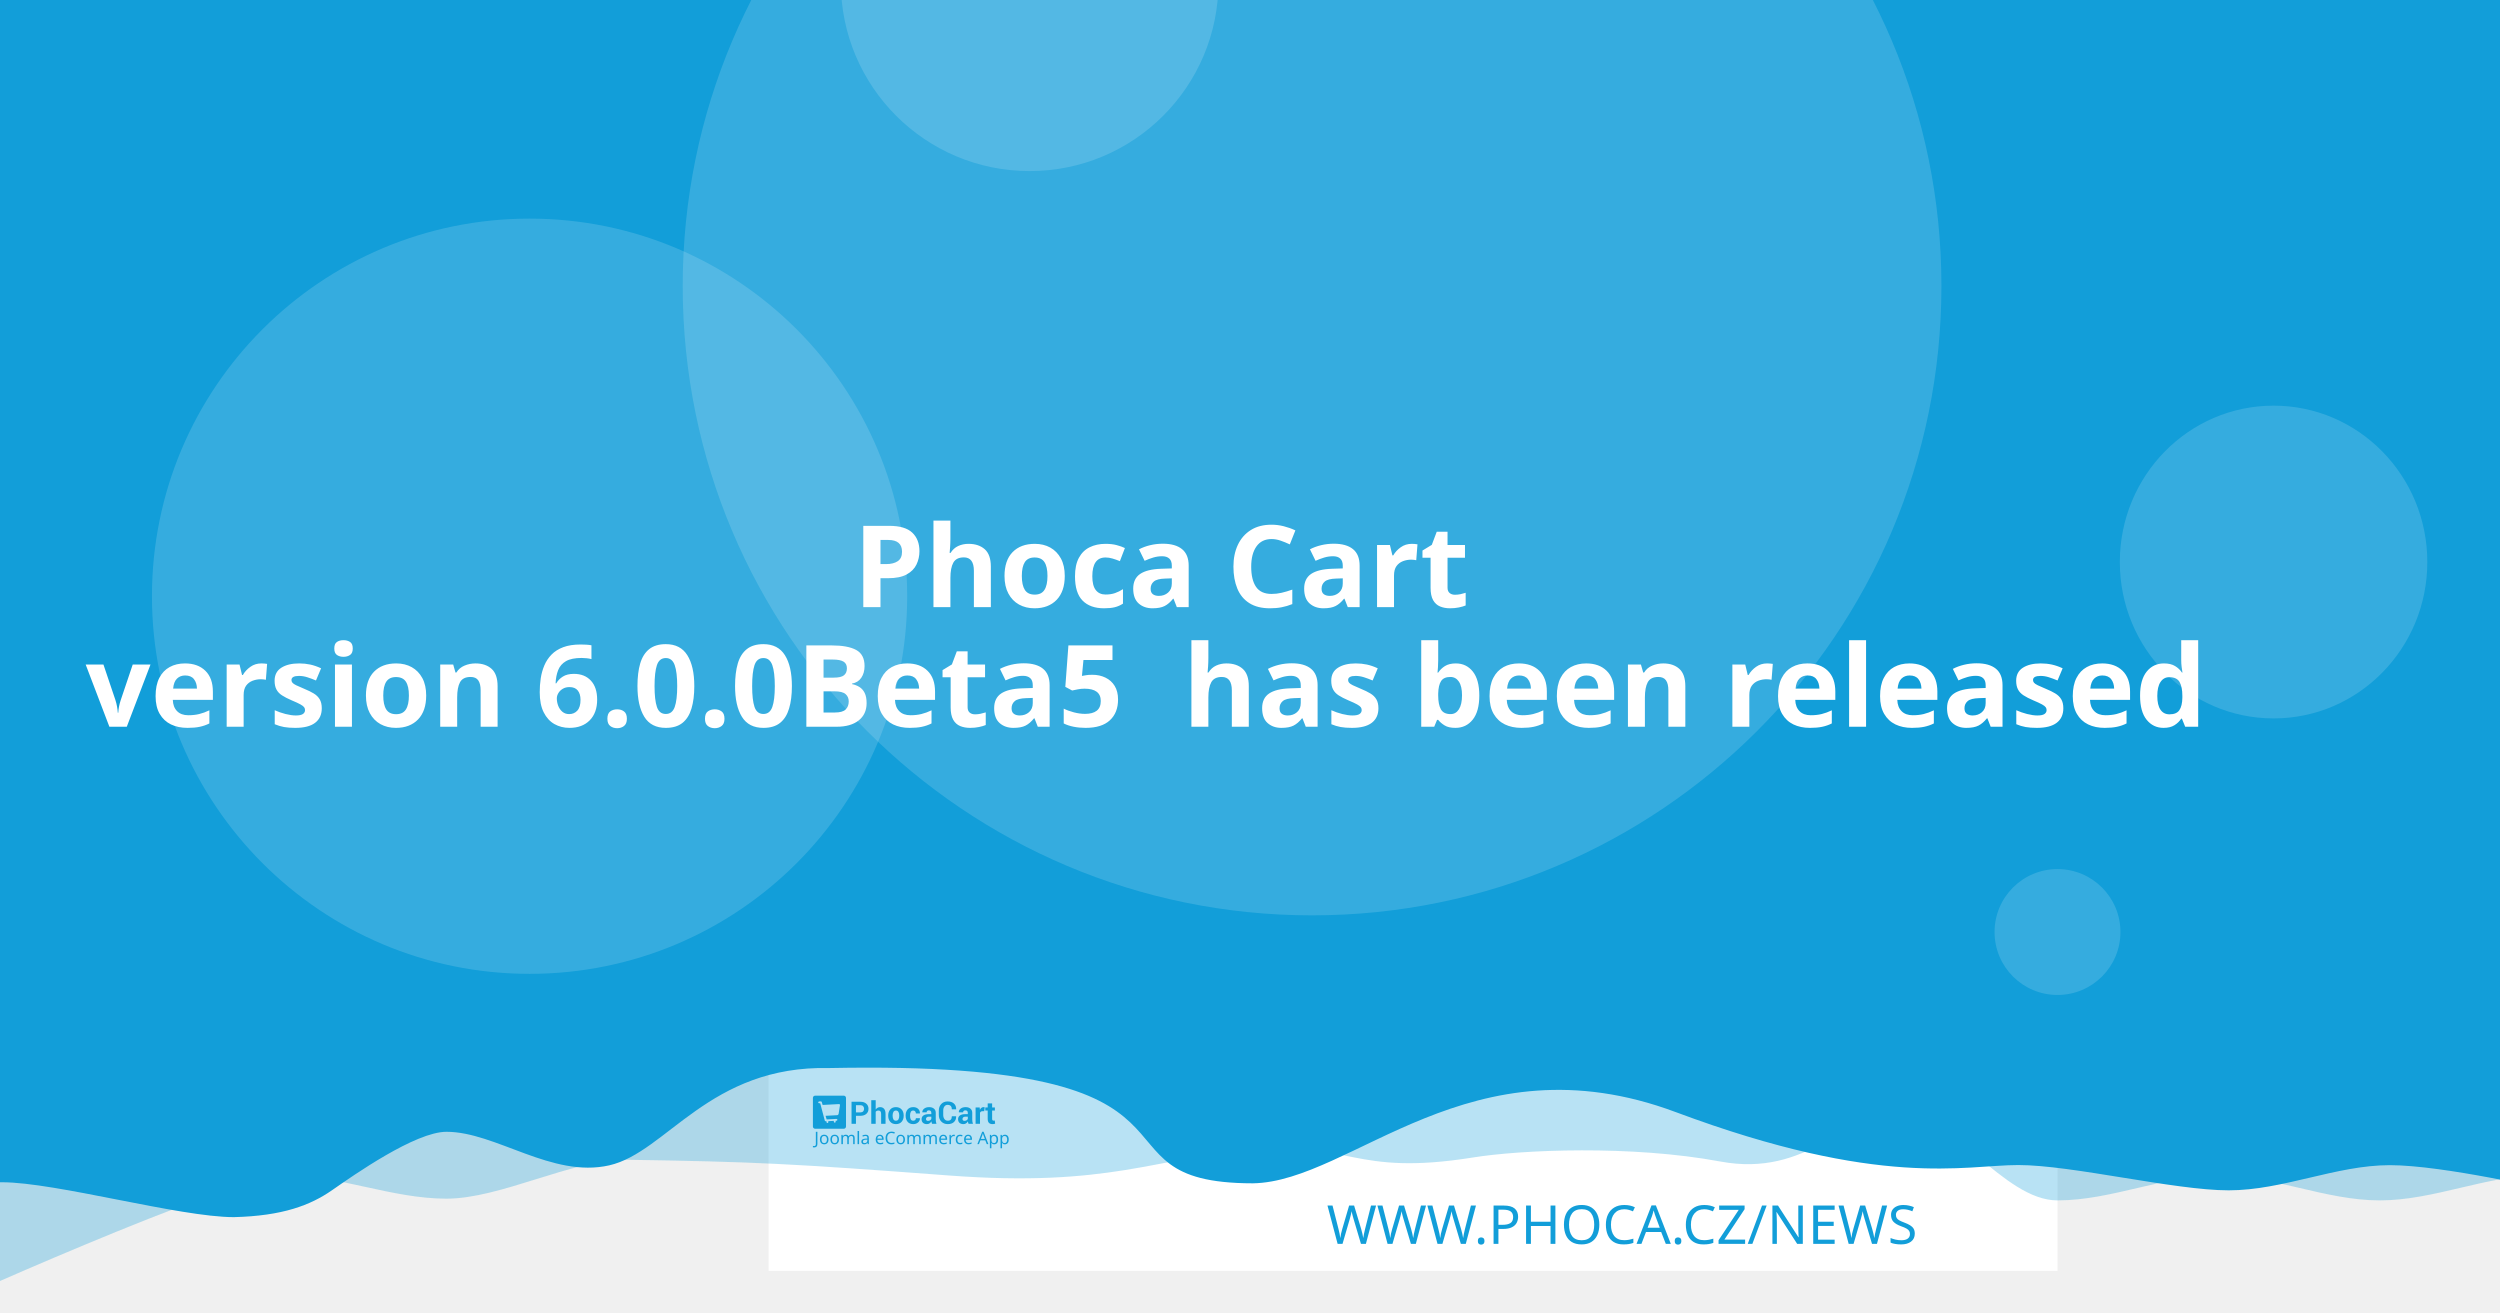
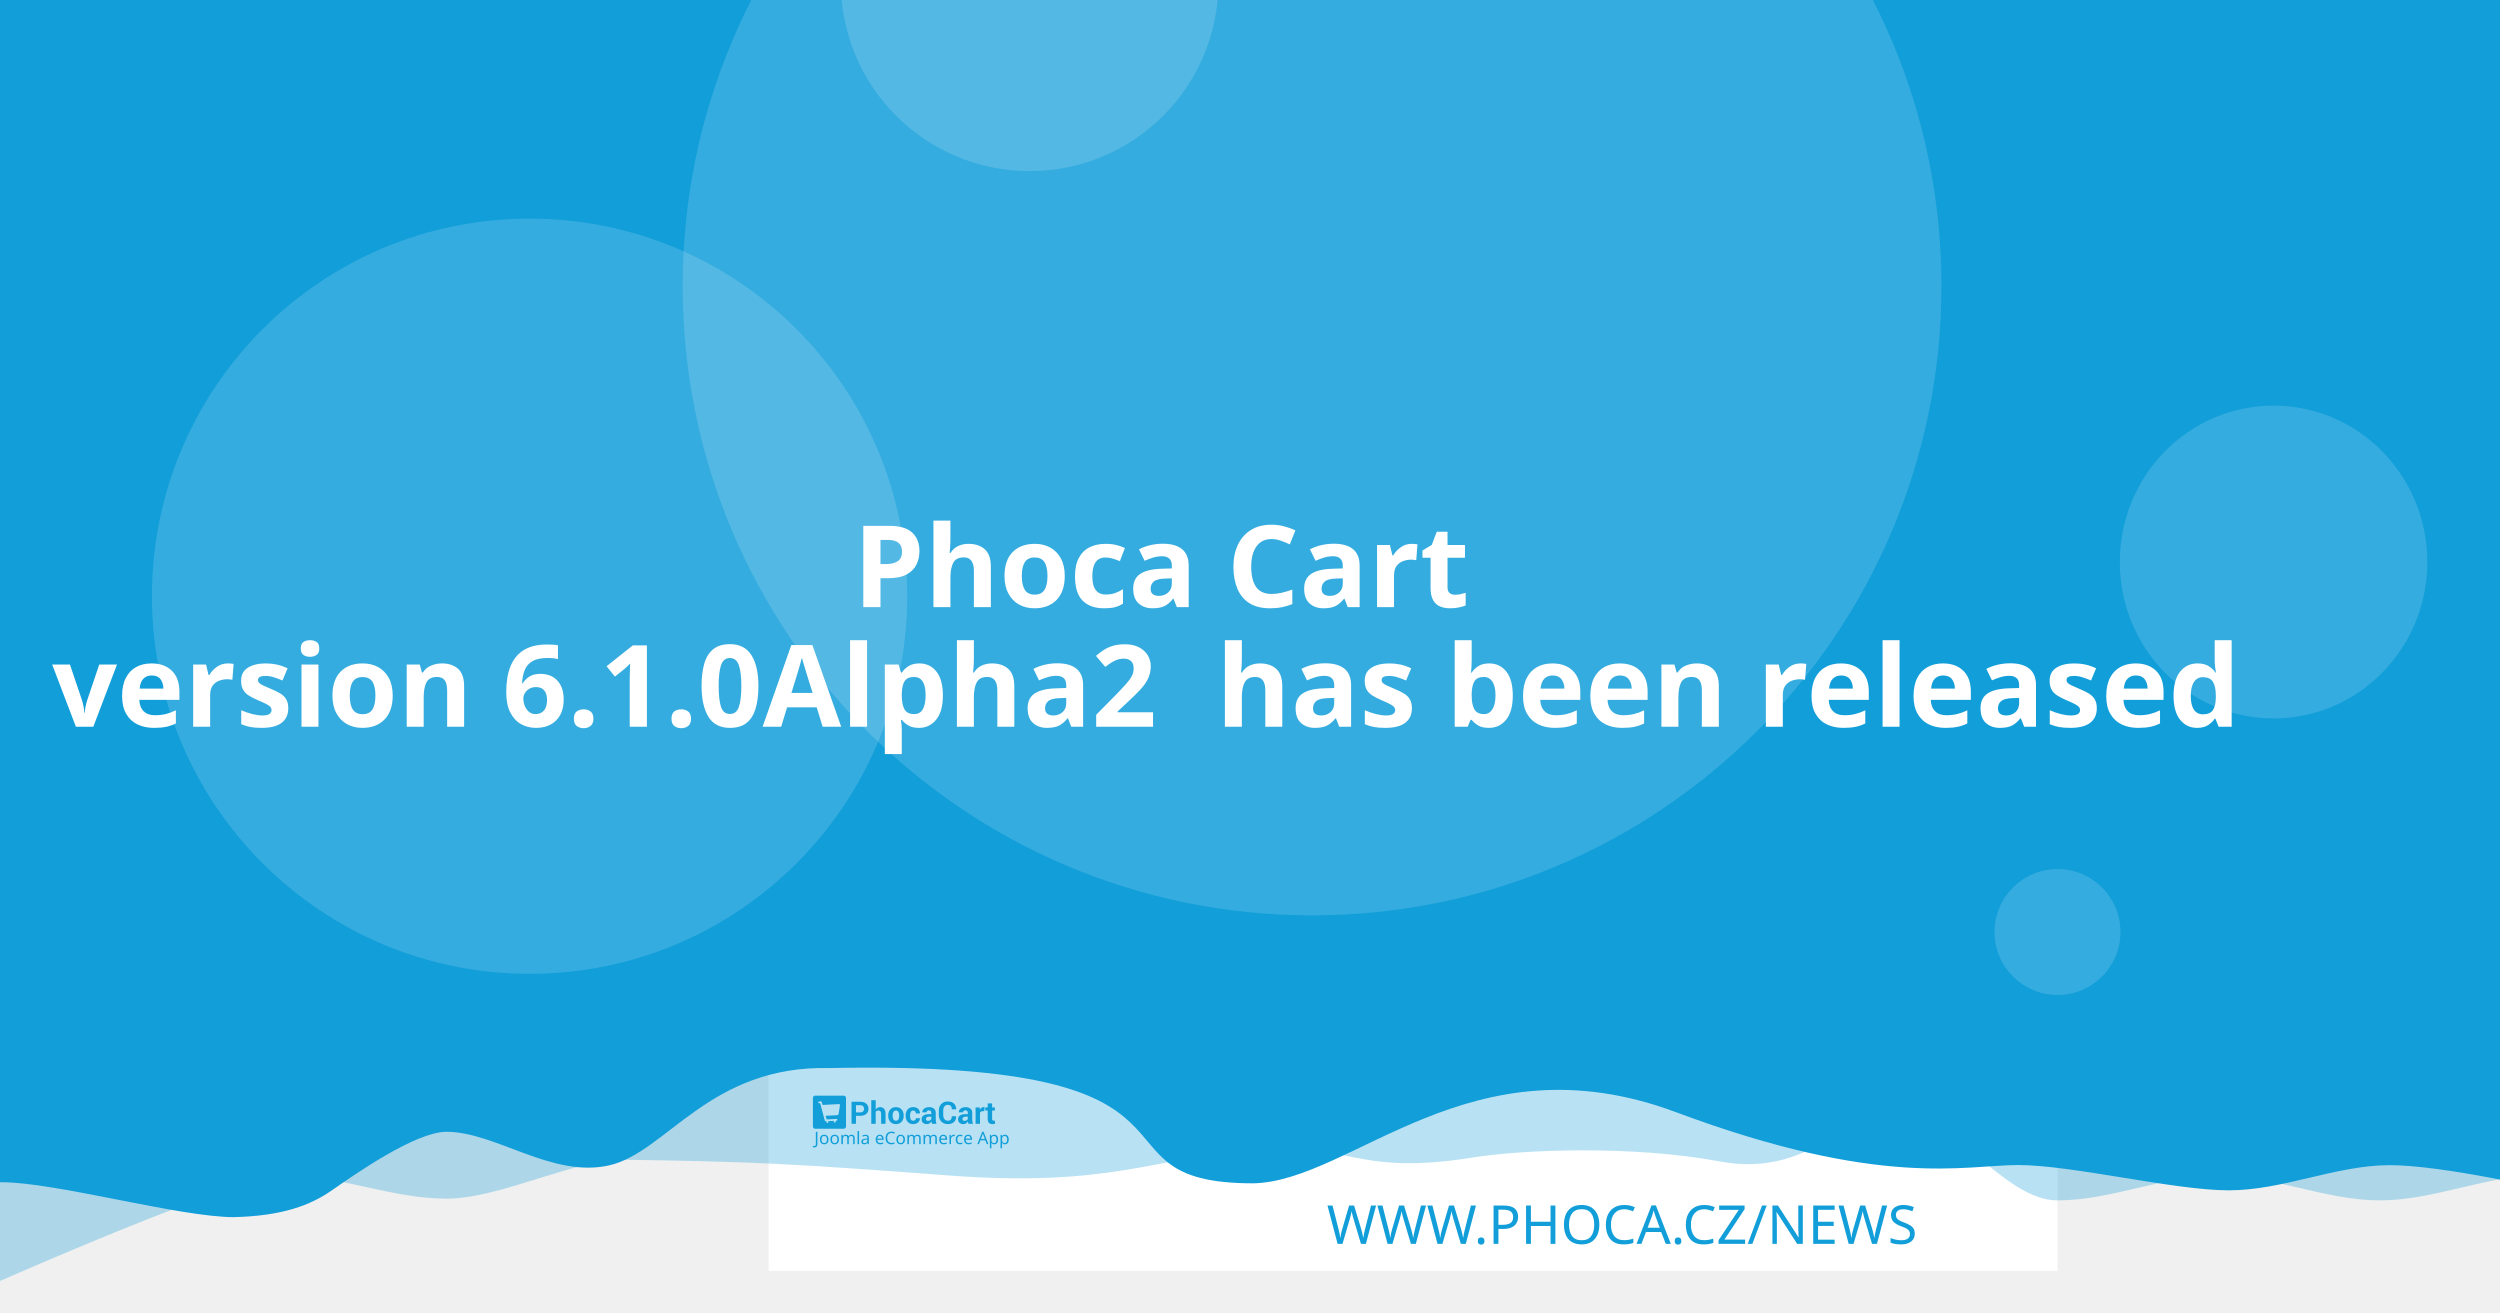
<svg xmlns="http://www.w3.org/2000/svg" width="1200" height="630" viewBox="0 0 1200 630" version="1.1" id="svg5">
  <defs id="defs2" />
  <g id="layer1">
    <path d="m 20.256,108.517 a 7.714,7.714 0 0 0 -7.714,7.714 v 97.981 a 7.714,7.714 0 0 0 7.714,7.714 h 97.976 a 7.714,7.714 0 0 0 7.714,-7.714 v -97.981 a 7.714,7.714 0 0 0 -7.714,-7.714 z m 19.435,19.56 c 0.714,-0.04 1.37,0.151 1.984,0.583 0.613,0.434 1.018,0.978 1.215,1.637 l 2.918,10.039 56.209,-2.948 c 1.002,-0.052 1.838,0.296 2.506,1.04 0.665,0.732 0.929,1.612 0.768,2.626 l -4.71,30.132 c -0.167,0.89 -0.688,1.809 -1.557,2.747 -0.869,0.95 -2.001,1.463 -3.38,1.537 l -39.707,2.079 3.671,12.389 33.562,-1.758 c 0.878,-0.049 1.633,0.215 2.28,0.783 0.632,0.583 0.971,1.312 1.019,2.19 0.046,0.878 -0.215,1.633 -0.783,2.28 -0.583,0.635 -1.312,0.974 -2.19,1.019 l -3.139,0.166 0.166,3.134 c 0.046,0.881 -0.215,1.638 -0.798,2.27 -0.571,0.647 -1.294,0.99 -2.174,1.034 -0.878,0.046 -1.635,-0.215 -2.27,-0.798 -0.647,-0.571 -0.984,-1.297 -1.03,-2.174 l -0.166,-3.134 -18.817,0.979 0.161,3.139 c 0.046,0.881 -0.212,1.638 -0.783,2.27 -0.583,0.647 -1.312,0.988 -2.19,1.034 -0.878,0.049 -1.633,-0.215 -2.28,-0.798 -0.635,-0.571 -0.974,-1.297 -1.019,-2.174 l -0.166,-3.139 -1.943,0.101 c -0.753,0.039 -1.441,-0.135 -2.079,-0.517 -0.623,-0.383 -1.068,-0.764 -1.341,-1.125 l -0.347,-0.613 -15.769,-59.624 -3.39,0.176 c -0.841,0.046 -1.586,-0.219 -2.245,-0.798 -0.659,-0.571 -1.009,-1.292 -1.055,-2.169 -0.046,-0.881 0.225,-1.635 0.824,-2.27 0.595,-0.647 1.308,-0.989 2.149,-1.034 z" style="fill:#ffffff;stroke-width:1.208;paint-order:stroke fill markers" id="path400" />
    <rect style="opacity:1;fill:#ffffff;stroke-width:6.042;stroke-linejoin:round;paint-order:stroke fill markers" id="rect723" width="618.676" height="618.676" x="368.924" y="-8.647" />
    <path id="rect4460" style="opacity:0.3;fill:#129ed9;fill-opacity:1;stroke-width:6.042;stroke-linejoin:round;paint-order:stroke fill markers" d="M 59.586,-3.814 H 1296.938 v 580.009 c 0,0 -51.556,-12.084 -77.334,-12.084 -25.778,0 -51.244,12.084 -77.335,12.084 -26.091,0 -51.556,-12.084 -77.334,-12.084 -25.778,0 -51.244,12.084 -77.335,12.084 -26.091,0 -50.615,-41.931 -76.393,-41.931 -25.778,0 -43.072,31.169 -85.504,23.256 -42.433,-7.913 -95.293,-5.729 -119.04,-1.869 -57.142,9.103 -59.508,-8.125 -105.573,-4.001 -46.065,4.124 -68.78,18.359 -145.373,12.602 -76.593,-5.757 -93.029,-6.595 -155.544,-7.578 -25.778,0 -59.826,18.693 -85.917,18.693 -26.091,0 -51.556,-11.254 -77.334,-11.254 -25.778,0 -172.338,66.428 -172.338,66.428 z" />
    <path id="rect4460-5" style="fill:#129ed9;fill-opacity:1;stroke-width:6.042;stroke-linejoin:round;paint-order:stroke fill markers" d="M -12.915,-8.647 H 1224.437 v 580.009 c 0,0 -51.556,-12.084 -77.334,-12.084 -25.778,0 -51.243,12.084 -77.334,12.084 -26.091,0 -75.228,-12.142 -101.006,-12.142 -25.778,0 -65.794,11.416 -164.408,-25.412 -98.613,-36.828 -155.373,33.433 -202.968,34.185 -85.545,-0.05 -3.558,-59.324 -203.248,-55.331 -57.687,-1.357 -78.127,40.433 -105.693,46.704 -27.566,6.271 -54.486,-16.105 -78.151,-16.105 -14.933,0 -44.462,20.77 -54.88,28.017 -10.418,7.247 -23.732,12.357 -47.124,12.95 -26.091,0 -85.565,-16.747 -111.343,-16.747 -25.778,0 -13.863,3.88 -13.863,3.88 z" />
    <circle style="opacity:0.15;fill:#ffffff;fill-opacity:1;stroke-width:6.042;stroke-linejoin:round;paint-order:stroke fill markers" id="path8376" cx="629.794" cy="137.279" r="302.088" />
    <text xml:space="preserve" style="font-style:normal;font-weight:normal;font-size:25.778px;line-height:1.25;font-family:sans-serif;fill:#129ed9;fill-opacity:1;stroke:none;stroke-width:1.208" x="953.817" y="597.071" id="text2910-3-7">
      <tspan id="tspan2908-6-5" x="953.817" y="597.071" style="font-style:normal;font-variant:normal;font-weight:300;font-stretch:normal;font-size:25.778px;font-family:Montserrat;-inkscape-font-specification:'Montserrat Light';text-align:end;text-anchor:end;fill:#129ed9;fill-opacity:1;stroke-width:1.208">WWW.PHOCA.CZ/NEWS</tspan>
    </text>
    <text xml:space="preserve" style="font-style:normal;font-variant:normal;font-weight:600;font-stretch:normal;font-size:54.666px;line-height:1.05;font-family:Rubik;-inkscape-font-specification:'Rubik Semi-Bold';fill:#ffffff;fill-opacity:1;stroke:none;stroke-width:1.577" x="600" y="234.034" id="text11252">
      <tspan x="600" y="234.034" id="tspan403" style="text-align:center;text-anchor:middle;stroke-width:1.577" />
      <tspan x="600" y="291.433" style="font-size:54.666px;text-align:center;text-anchor:middle;stroke-width:1.577" id="tspan444"> Phoca Cart</tspan>
-       <tspan x="600" y="348.833" id="tspan2906" style="font-size:54.666px;text-align:center;text-anchor:middle;stroke-width:1.577">version 6.0.0Beta5
+       <tspan x="600" y="348.833" id="tspan2906" style="font-size:54.666px;text-align:center;text-anchor:middle;stroke-width:1.577">version 6.1.0Alpha2
 has been released</tspan>
      <tspan x="600" y="406.232" id="tspan1994" style="font-size:54.666px;stroke-width:1.577" />
    </text>
    <circle style="opacity:0.15;fill:#ffffff;fill-opacity:1;stroke-width:6.042;stroke-linejoin:round;paint-order:stroke fill markers" id="path8376-9" cx="254.196" cy="286.191" r="181.253" />
    <circle style="opacity:0.15;fill:#ffffff;fill-opacity:1;stroke-width:6.042;stroke-linejoin:round;paint-order:stroke fill markers" id="path8376-6" cx="494.235" cy="-8.506" r="90.626" />
    <ellipse style="opacity:0.15;fill:#ffffff;fill-opacity:1;stroke-width:7.442;stroke-linejoin:round;paint-order:stroke fill markers" id="path8376-6-2" cx="1091.315" cy="269.776" rx="73.793" ry="75.059" />
    <g id="g8950" transform="matrix(0.360172,0,0,0.360172,498.6223,396.4642)" style="fill:#129ed9;fill-opacity:1;stroke-width:3.355">
      <g id="g895" transform="translate(-301.0409,359.4151)" style="fill:#129ed9;fill-opacity:1;stroke-width:3.355">
        <g transform="matrix(1.3333,0,0,-1.3333,-75.59,850.15)" fill="#ffffff" image-rendering="optimizeQuality" id="g280" style="clip-rule:evenodd;fill:#129ed9;fill-opacity:1;stroke-width:8.934;shape-rendering:geometricPrecision">
          <path d="m 99.728,617.49 v -7.994 h -4.423 v 22.031 h 8.784 c 2.532,0 4.527,-0.646 5.979,-1.937 1.452,-1.291 2.181,-2.99 2.181,-5.097 0,-2.107 -0.729,-3.801 -2.181,-5.082 -1.452,-1.281 -3.446,-1.921 -5.979,-1.921 z m 0,3.408 h 4.361 c 1.23,0 2.165,0.336 2.801,1.002 0.635,0.671 0.951,1.523 0.951,2.561 0,1.059 -0.315,1.932 -0.946,2.623 -0.63,0.687 -1.566,1.033 -2.806,1.033 H 99.728 Z" id="path262" style="fill:#129ed9;fill-opacity:1;stroke-width:3.355" />
          <path d="m 119.45,623.79 c 0.517,0.749 1.147,1.327 1.891,1.746 0.749,0.418 1.576,0.63 2.485,0.63 1.705,0 3.043,-0.568 4.02,-1.704 0.971,-1.131 1.457,-2.887 1.457,-5.252 v -9.714 h -4.418 v 9.76 c 0,1.276 -0.227,2.174 -0.677,2.706 -0.445,0.532 -1.116,0.795 -2.005,0.795 -0.605,0 -1.137,-0.108 -1.602,-0.325 -0.465,-0.217 -0.847,-0.522 -1.152,-0.919 v -12.017 h -4.418 v 23.611 h 4.418 z" id="path264" style="fill:#129ed9;fill-opacity:1;stroke-width:3.355" />
          <path d="m 131.96,617.83 c 0,2.438 0.682,4.436 2.046,5.996 1.359,1.554 3.25,2.334 5.663,2.334 2.418,0 4.315,-0.774 5.689,-2.329 1.375,-1.549 2.062,-3.553 2.062,-6.001 v -0.32 c 0,-2.458 -0.687,-4.462 -2.051,-6.011 -1.369,-1.544 -3.261,-2.319 -5.674,-2.319 -2.418,0 -4.315,0.775 -5.684,2.319 -1.364,1.549 -2.051,3.553 -2.051,6.011 z m 4.408,-0.31 c 0,-1.487 0.264,-2.68 0.785,-3.584 0.527,-0.899 1.375,-1.348 2.542,-1.348 1.142,0 1.979,0.454 2.506,1.358 0.532,0.904 0.796,2.097 0.796,3.574 v 0.315 c 0,1.446 -0.269,2.629 -0.801,3.542 -0.537,0.914 -1.38,1.374 -2.527,1.374 -1.142,0 -1.979,-0.46 -2.506,-1.379 -0.532,-0.919 -0.796,-2.102 -0.796,-3.537 z" id="path266" style="fill:#129ed9;fill-opacity:1;stroke-width:3.355" />
          <path d="m 157.01,612.59 c 0.79,0 1.421,0.227 1.891,0.682 0.475,0.454 0.713,1.064 0.713,1.828 h 4.015 l 0.041,-0.093 c 0.041,-1.653 -0.579,-3.037 -1.871,-4.152 -1.287,-1.116 -2.883,-1.673 -4.79,-1.673 -2.439,0 -4.325,0.769 -5.648,2.314 -1.318,1.544 -1.979,3.522 -1.979,5.944 v 0.449 c 0,2.412 0.656,4.395 1.974,5.944 1.317,1.554 3.198,2.329 5.638,2.329 2.02,0 3.648,-0.573 4.883,-1.725 1.235,-1.151 1.835,-2.664 1.793,-4.539 l -0.031,-0.088 h -4.026 c 0,0.842 -0.233,1.544 -0.698,2.107 -0.46,0.558 -1.101,0.837 -1.922,0.837 -1.168,0 -1.995,-0.454 -2.475,-1.358 -0.476,-0.904 -0.718,-2.071 -0.718,-3.496 v -0.454 c 0,-1.456 0.243,-2.628 0.718,-3.522 0.48,-0.888 1.312,-1.332 2.491,-1.332" id="path268" style="fill:#129ed9;fill-opacity:1;stroke-width:3.355" />
          <path d="m 175.8,609.49 c -0.165,0.372 -0.305,0.764 -0.419,1.183 -0.119,0.413 -0.202,0.837 -0.248,1.27 -0.455,-0.8 -1.054,-1.456 -1.798,-1.978 -0.739,-0.521 -1.628,-0.785 -2.656,-0.785 -1.715,0 -3.038,0.439 -3.963,1.322 -0.93,0.883 -1.395,2.086 -1.395,3.604 0,1.606 0.62,2.845 1.855,3.729 1.235,0.883 3.038,1.322 5.41,1.322 h 2.47 v 1.301 c 0,0.785 -0.207,1.394 -0.62,1.828 -0.413,0.434 -1.023,0.651 -1.834,0.651 -0.713,0 -1.266,-0.175 -1.653,-0.522 -0.393,-0.346 -0.584,-0.826 -0.584,-1.446 l -4.268,0.016 -0.016,0.093 c -0.072,1.379 0.527,2.572 1.798,3.579 1.271,1.002 2.946,1.503 5.013,1.503 1.958,0 3.545,-0.496 4.769,-1.492 1.22,-0.992 1.829,-2.406 1.829,-4.24 v -6.76 c 0,-0.769 0.062,-1.492 0.176,-2.164 0.119,-0.676 0.299,-1.348 0.553,-2.014 z m -4.046,2.943 c 0.78,0 1.468,0.191 2.077,0.574 0.605,0.382 1.013,0.826 1.225,1.332 v 2.308 h -2.47 c -0.935,0 -1.648,-0.232 -2.134,-0.702 -0.481,-0.47 -0.724,-1.033 -0.724,-1.699 0,-0.542 0.181,-0.981 0.542,-1.312 0.367,-0.336 0.858,-0.501 1.483,-0.501" id="path270" style="fill:#129ed9;fill-opacity:1;stroke-width:3.355" />
          <path d="m 199.84,617.01 0.031,-0.088 c 0.041,-2.37 -0.682,-4.25 -2.17,-5.645 -1.488,-1.394 -3.555,-2.091 -6.201,-2.091 -2.656,0 -4.811,0.852 -6.464,2.556 -1.653,1.704 -2.486,3.894 -2.486,6.579 v 4.369 c 0,2.67 0.812,4.86 2.424,6.574 1.617,1.715 3.715,2.572 6.299,2.572 2.723,0 4.852,-0.697 6.386,-2.097 1.535,-1.399 2.284,-3.305 2.243,-5.717 l -0.031,-0.088 h -4.299 c 0,1.451 -0.346,2.561 -1.044,3.336 -0.698,0.769 -1.783,1.157 -3.255,1.157 -1.323,0 -2.372,-0.537 -3.147,-1.606 -0.78,-1.074 -1.168,-2.438 -1.168,-4.1 v -4.39 c 0,-1.683 0.408,-3.057 1.225,-4.131 0.822,-1.069 1.922,-1.606 3.317,-1.606 1.38,0 2.403,0.372 3.064,1.11 0.661,0.744 0.992,1.844 0.992,3.305 z" id="path272" style="fill:#129ed9;fill-opacity:1;stroke-width:3.355" />
          <path d="m 212.27,609.49 c -0.165,0.372 -0.305,0.764 -0.419,1.183 -0.119,0.413 -0.202,0.837 -0.248,1.27 -0.455,-0.8 -1.054,-1.456 -1.798,-1.978 -0.739,-0.521 -1.628,-0.785 -2.656,-0.785 -1.716,0 -3.038,0.439 -3.963,1.322 -0.93,0.883 -1.395,2.086 -1.395,3.604 0,1.606 0.62,2.845 1.855,3.729 1.235,0.883 3.039,1.322 5.41,1.322 h 2.47 v 1.301 c 0,0.785 -0.207,1.394 -0.62,1.828 -0.413,0.434 -1.023,0.651 -1.834,0.651 -0.713,0 -1.266,-0.175 -1.654,-0.522 -0.393,-0.346 -0.584,-0.826 -0.584,-1.446 l -4.268,0.016 -0.016,0.093 c -0.072,1.379 0.527,2.572 1.798,3.579 1.271,1.002 2.945,1.503 5.013,1.503 1.958,0 3.545,-0.496 4.769,-1.492 1.22,-0.992 1.829,-2.406 1.829,-4.24 v -6.76 c 0,-0.769 0.062,-1.492 0.176,-2.164 0.119,-0.676 0.3,-1.348 0.553,-2.014 z m -4.046,2.943 c 0.78,0 1.468,0.191 2.077,0.574 0.605,0.382 1.013,0.826 1.224,1.332 v 2.308 h -2.47 c -0.935,0 -1.649,-0.232 -2.134,-0.702 -0.481,-0.47 -0.723,-1.033 -0.723,-1.699 0,-0.542 0.181,-0.981 0.542,-1.312 0.367,-0.336 0.858,-0.501 1.483,-0.501" id="path274" style="fill:#129ed9;fill-opacity:1;stroke-width:3.355" />
          <path d="m 227.92,622.06 -1.617,0.046 c -0.656,0 -1.199,-0.134 -1.623,-0.408 -0.423,-0.274 -0.744,-0.656 -0.966,-1.152 v -11.052 h -4.408 v 16.36 h 4.103 l 0.196,-2.422 c 0.382,0.857 0.883,1.528 1.494,2.009 0.61,0.48 1.312,0.723 2.108,0.723 0.223,0 0.429,-0.015 0.615,-0.052 0.186,-0.036 0.377,-0.077 0.568,-0.129 z" id="path276" style="fill:#129ed9;fill-opacity:1;stroke-width:3.355" />
          <path d="m 235.83,629.86 v -4.007 h 2.754 v -3.099 H 235.83 v -8.33 c 0,-0.635 0.129,-1.09 0.393,-1.363 0.263,-0.274 0.615,-0.408 1.059,-0.408 0.232,0 0.434,0.01 0.599,0.036 0.166,0.026 0.362,0.072 0.579,0.129 l 0.383,-3.181 c -0.445,-0.155 -0.878,-0.268 -1.302,-0.341 -0.424,-0.078 -0.884,-0.114 -1.38,-0.114 -1.524,0 -2.697,0.418 -3.519,1.255 -0.822,0.837 -1.235,2.159 -1.235,3.977 v 8.34 h -2.392 v 3.099 h 2.392 v 4.007 z" id="path278" style="fill:#129ed9;fill-opacity:1;stroke-width:3.355" />
        </g>
        <g fill="#ffffff" fill-rule="evenodd" image-rendering="optimizeQuality" stroke-width="1.934" aria-label="Joomla eCommerce App" id="g318" style="clip-rule:evenodd;fill:#129ed9;fill-opacity:1;shape-rendering:geometricPrecision">
          <path d="M 1.704,69 Q 1.151,69 0.736,68.908 0.321,68.839 -0.002,68.7 v -1.752 q 0.369,0.092 0.784,0.161 0.415,0.069 0.876,0.069 0.576,0 1.083,-0.231 0.53,-0.231 0.853,-0.807 0.323,-0.576 0.323,-1.614 v -16.368 h 2.075 v 16.206 q 0,2.374 -1.176,3.504 -1.176,1.13 -3.112,1.13 z" id="path282" style="fill:#129ed9;fill-opacity:1;stroke-width:1.934" />
          <path d="m 20.792,58.419 q 0,3.066 -1.568,4.749 -1.545,1.683 -4.196,1.683 -1.637,0 -2.928,-0.738 -1.268,-0.761 -2.006,-2.19 -0.738,-1.452 -0.738,-3.504 0,-3.066 1.545,-4.726 1.545,-1.66 4.196,-1.66 1.683,0 2.951,0.761 1.291,0.738 2.006,2.167 0.738,1.406 0.738,3.458 z m -9.336,0 q 0,2.19 0.853,3.481 0.876,1.268 2.766,1.268 1.867,0 2.743,-1.268 0.876,-1.291 0.876,-3.481 0,-2.19 -0.876,-3.435 -0.876,-1.245 -2.766,-1.245 -1.89,0 -2.743,1.245 -0.853,1.245 -0.853,3.435 z" id="path284" style="fill:#129ed9;fill-opacity:1;stroke-width:1.934" />
          <path d="m 34.739,58.419 q 0,3.066 -1.568,4.749 -1.545,1.683 -4.196,1.683 -1.637,0 -2.928,-0.738 -1.268,-0.761 -2.006,-2.19 -0.738,-1.452 -0.738,-3.504 0,-3.066 1.545,-4.726 1.545,-1.66 4.196,-1.66 1.683,0 2.951,0.761 1.291,0.738 2.006,2.167 0.738,1.406 0.738,3.458 z m -9.336,0 q 0,2.19 0.853,3.481 0.876,1.268 2.766,1.268 1.867,0 2.743,-1.268 0.876,-1.291 0.876,-3.481 0,-2.19 -0.876,-3.435 -0.876,-1.245 -2.766,-1.245 -1.89,0 -2.743,1.245 -0.853,1.245 -0.853,3.435 z" id="path286" style="fill:#129ed9;fill-opacity:1;stroke-width:1.934" />
          <path d="m 51.499,52.033 q 2.098,0 3.135,1.083 1.037,1.06 1.037,3.458 V 64.62 H 53.666 v -7.953 q 0,-2.928 -2.513,-2.928 -1.798,0 -2.582,1.037 -0.761,1.037 -0.761,3.02 V 64.62 h -2.006 v -7.953 q 0,-2.928 -2.536,-2.928 -1.867,0 -2.582,1.153 -0.715,1.153 -0.715,3.32 v 6.409 h -2.029 v -12.356 h 1.637 l 0.3,1.683 h 0.115 q 0.576,-0.968 1.545,-1.429 0.991,-0.484 2.098,-0.484 2.905,0 3.781,2.075 h 0.115 q 0.622,-1.06 1.683,-1.568 1.083,-0.507 2.282,-0.507 z" id="path288" style="fill:#129ed9;fill-opacity:1;stroke-width:1.934" />
          <path d="M 61.527,64.62 H 59.498 V 47.1 h 2.029 z" id="path290" style="fill:#129ed9;fill-opacity:1;stroke-width:1.934" />
          <path d="m 70.126,52.056 q 2.259,0 3.343,0.991 1.083,0.991 1.083,3.158 v 8.414 h -1.475 l -0.392,-1.752 h -0.092 q -0.807,1.014 -1.706,1.498 -0.876,0.484 -2.444,0.484 -1.683,0 -2.789,-0.876 -1.107,-0.899 -1.107,-2.789 0,-1.844 1.452,-2.836 1.452,-1.014 4.472,-1.107 l 2.098,-0.069 v -0.738 q 0,-1.545 -0.669,-2.144 -0.669,-0.599 -1.89,-0.599 -0.968,0 -1.844,0.3 -0.876,0.277 -1.637,0.645 l -0.622,-1.522 q 0.807,-0.438 1.913,-0.738 1.107,-0.323 2.305,-0.323 z m 0.599,6.593 q -2.305,0.092 -3.204,0.738 -0.876,0.645 -0.876,1.821 0,1.037 0.622,1.522 0.645,0.484 1.637,0.484 1.568,0 2.605,-0.853 1.037,-0.876 1.037,-2.674 v -1.107 z" id="path292" style="fill:#129ed9;fill-opacity:1;stroke-width:1.934" />
          <path d="m 89.144,52.033 q 1.591,0 2.72,0.692 1.153,0.692 1.752,1.96 0.622,1.245 0.622,2.928 v 1.222 h -8.46 q 0.046,2.098 1.06,3.204 1.037,1.083 2.882,1.083 1.176,0 2.075,-0.207 0.922,-0.231 1.89,-0.645 v 1.775 q -0.945,0.415 -1.867,0.599 -0.922,0.207 -2.19,0.207 -1.752,0 -3.112,-0.715 -1.337,-0.715 -2.098,-2.121 -0.738,-1.429 -0.738,-3.481 0,-2.029 0.669,-3.481 0.692,-1.452 1.913,-2.236 1.245,-0.784 2.882,-0.784 z m -0.023,1.66 q -1.452,0 -2.305,0.945 -0.83,0.922 -0.991,2.582 h 6.293 q -0.023,-1.568 -0.738,-2.536 -0.715,-0.991 -2.259,-0.991 z" id="path294" style="fill:#129ed9;fill-opacity:1;stroke-width:1.934" />
          <path d="m 104.71,49.751 q -2.651,0 -4.173,1.775 -1.522,1.775 -1.522,4.864 0,3.066 1.406,4.864 1.429,1.775 4.265,1.775 1.083,0 2.052,-0.184 0.968,-0.184 1.89,-0.461 v 1.798 q -0.922,0.346 -1.913,0.507 -0.968,0.161 -2.328,0.161 -2.513,0 -4.196,-1.037 -1.683,-1.037 -2.536,-2.951 -0.83,-1.913 -0.83,-4.495 0,-2.49 0.899,-4.38 0.922,-1.913 2.697,-2.974 1.775,-1.083 4.311,-1.083 2.605,0 4.541,0.968 l -0.83,1.752 q -0.761,-0.346 -1.706,-0.622 -0.922,-0.277 -2.029,-0.277 z" id="path296" style="fill:#129ed9;fill-opacity:1;stroke-width:1.934" />
          <path d="m 122.69,58.419 q 0,3.066 -1.568,4.749 -1.545,1.683 -4.196,1.683 -1.637,0 -2.928,-0.738 -1.268,-0.761 -2.006,-2.19 -0.738,-1.452 -0.738,-3.504 0,-3.066 1.545,-4.726 1.545,-1.66 4.196,-1.66 1.683,0 2.951,0.761 1.291,0.738 2.006,2.167 0.738,1.406 0.738,3.458 z m -9.336,0 q 0,2.19 0.853,3.481 0.876,1.268 2.766,1.268 1.867,0 2.743,-1.268 0.876,-1.291 0.876,-3.481 0,-2.19 -0.876,-3.435 -0.876,-1.245 -2.766,-1.245 -1.89,0 -2.743,1.245 -0.853,1.245 -0.853,3.435 z" id="path298" style="fill:#129ed9;fill-opacity:1;stroke-width:1.934" />
          <path d="m 139.45,52.033 q 2.098,0 3.135,1.083 1.037,1.06 1.037,3.458 V 64.62 h -2.006 v -7.953 q 0,-2.928 -2.513,-2.928 -1.798,0 -2.582,1.037 -0.761,1.037 -0.761,3.02 V 64.62 h -2.006 v -7.953 q 0,-2.928 -2.536,-2.928 -1.867,0 -2.582,1.153 -0.715,1.153 -0.715,3.32 v 6.409 h -2.029 v -12.356 h 1.637 l 0.3,1.683 h 0.115 q 0.576,-0.968 1.545,-1.429 0.991,-0.484 2.098,-0.484 2.905,0 3.781,2.075 h 0.115 q 0.622,-1.06 1.683,-1.568 1.083,-0.507 2.282,-0.507 z" id="path300" style="fill:#129ed9;fill-opacity:1;stroke-width:1.934" />
          <path d="m 161,52.033 q 2.098,0 3.135,1.083 1.037,1.06 1.037,3.458 V 64.62 h -2.006 v -7.953 q 0,-2.928 -2.513,-2.928 -1.798,0 -2.582,1.037 -0.761,1.037 -0.761,3.02 V 64.62 h -2.006 v -7.953 q 0,-2.928 -2.536,-2.928 -1.867,0 -2.582,1.153 -0.715,1.153 -0.715,3.32 v 6.409 h -2.029 v -12.356 h 1.637 l 0.3,1.683 h 0.115 q 0.576,-0.968 1.545,-1.429 0.991,-0.484 2.098,-0.484 2.905,0 3.781,2.075 h 0.115 q 0.622,-1.06 1.683,-1.568 1.083,-0.507 2.282,-0.507 z" id="path302" style="fill:#129ed9;fill-opacity:1;stroke-width:1.934" />
          <path d="m 173.77,52.033 q 1.591,0 2.72,0.692 1.153,0.692 1.752,1.96 0.622,1.245 0.622,2.928 v 1.222 h -8.46 q 0.046,2.098 1.06,3.204 1.037,1.083 2.882,1.083 1.176,0 2.075,-0.207 0.922,-0.231 1.89,-0.645 v 1.775 q -0.945,0.415 -1.867,0.599 -0.922,0.207 -2.19,0.207 -1.752,0 -3.112,-0.715 -1.337,-0.715 -2.098,-2.121 -0.738,-1.429 -0.738,-3.481 0,-2.029 0.669,-3.481 0.692,-1.452 1.913,-2.236 1.245,-0.784 2.882,-0.784 z m -0.023,1.66 q -1.452,0 -2.305,0.945 -0.83,0.922 -0.991,2.582 h 6.293 q -0.023,-1.568 -0.738,-2.536 -0.715,-0.991 -2.259,-0.991 z" id="path304" style="fill:#129ed9;fill-opacity:1;stroke-width:1.934" />
          <path d="m 187.76,52.033 q 0.346,0 0.738,0.046 0.415,0.023 0.715,0.092 l -0.254,1.867 q -0.3,-0.069 -0.669,-0.115 -0.346,-0.046 -0.669,-0.046 -0.945,0 -1.775,0.53 -0.83,0.507 -1.337,1.452 -0.484,0.922 -0.484,2.167 v 6.593 h -2.029 v -12.356 h 1.66 l 0.231,2.259 h 0.092 q 0.599,-1.014 1.545,-1.752 0.945,-0.738 2.236,-0.738 z" id="path306" style="fill:#129ed9;fill-opacity:1;stroke-width:1.934" />
          <path d="m 196.02,64.851 q -1.637,0 -2.928,-0.669 -1.268,-0.669 -2.006,-2.075 -0.715,-1.406 -0.715,-3.596 0,-2.282 0.761,-3.712 0.761,-1.429 2.052,-2.098 1.314,-0.669 2.974,-0.669 0.945,0 1.821,0.207 0.876,0.184 1.429,0.461 l -0.622,1.683 q -0.553,-0.207 -1.291,-0.392 -0.738,-0.184 -1.383,-0.184 -3.642,0 -3.642,4.68 0,2.236 0.876,3.435 0.899,1.176 2.651,1.176 1.014,0 1.775,-0.207 0.784,-0.207 1.429,-0.507 v 1.798 q -0.622,0.323 -1.383,0.484 -0.738,0.184 -1.798,0.184 z" id="path308" style="fill:#129ed9;fill-opacity:1;stroke-width:1.934" />
          <path d="m 206.9,52.033 q 1.591,0 2.72,0.692 1.153,0.692 1.752,1.96 0.622,1.245 0.622,2.928 v 1.222 h -8.46 q 0.046,2.098 1.06,3.204 1.037,1.083 2.882,1.083 1.176,0 2.075,-0.207 0.922,-0.231 1.89,-0.645 v 1.775 q -0.945,0.415 -1.867,0.599 -0.922,0.207 -2.19,0.207 -1.752,0 -3.112,-0.715 -1.337,-0.715 -2.098,-2.121 -0.738,-1.429 -0.738,-3.481 0,-2.029 0.669,-3.481 0.692,-1.452 1.913,-2.236 1.245,-0.784 2.882,-0.784 z m -0.023,1.66 q -1.452,0 -2.305,0.945 -0.83,0.922 -0.991,2.582 h 6.293 q -0.023,-1.568 -0.738,-2.536 -0.715,-0.991 -2.259,-0.991 z" id="path310" style="fill:#129ed9;fill-opacity:1;stroke-width:1.934" />
          <path d="m 231.73,64.62 -1.983,-5.095 h -6.524 l -1.96,5.095 h -2.098 l 6.432,-16.529 h 1.867 l 6.409,16.529 z m -4.449,-11.918 q -0.069,-0.184 -0.231,-0.669 -0.161,-0.484 -0.323,-0.991 -0.138,-0.53 -0.231,-0.807 -0.161,0.715 -0.369,1.406 -0.207,0.669 -0.346,1.06 l -1.867,4.979 h 5.21 z" id="path312" style="fill:#129ed9;fill-opacity:1;stroke-width:1.934" />
          <path d="m 241.73,52.033 q 2.282,0 3.665,1.591 1.406,1.591 1.406,4.795 0,3.158 -1.406,4.795 -1.383,1.637 -3.688,1.637 -1.429,0 -2.374,-0.53 -0.922,-0.553 -1.452,-1.268 h -0.138 q 0.046,0.392 0.092,0.991 0.046,0.599 0.046,1.037 v 5.072 h -2.029 v -17.889 h 1.66 l 0.277,1.683 h 0.092 q 0.553,-0.807 1.452,-1.36 0.899,-0.553 2.397,-0.553 z m -0.369,1.706 q -1.89,0 -2.674,1.06 -0.761,1.06 -0.807,3.227 v 0.392 q 0,2.282 0.738,3.527 0.761,1.222 2.789,1.222 1.13,0 1.844,-0.622 0.738,-0.622 1.083,-1.683 0.369,-1.083 0.369,-2.467 0,-2.121 -0.83,-3.389 -0.807,-1.268 -2.513,-1.268 z" id="path314" style="fill:#129ed9;fill-opacity:1;stroke-width:1.934" />
          <path d="m 255.91,52.033 q 2.282,0 3.665,1.591 1.406,1.591 1.406,4.795 0,3.158 -1.406,4.795 -1.383,1.637 -3.688,1.637 -1.429,0 -2.374,-0.53 -0.922,-0.553 -1.452,-1.268 h -0.138 q 0.046,0.392 0.092,0.991 0.046,0.599 0.046,1.037 v 5.072 h -2.029 v -17.889 h 1.66 l 0.277,1.683 h 0.092 q 0.553,-0.807 1.452,-1.36 0.899,-0.553 2.397,-0.553 z m -0.369,1.706 q -1.89,0 -2.674,1.06 -0.761,1.06 -0.807,3.227 v 0.392 q 0,2.282 0.738,3.527 0.761,1.222 2.789,1.222 1.13,0 1.844,-0.622 0.738,-0.622 1.083,-1.683 0.369,-1.083 0.369,-2.467 0,-2.121 -0.83,-3.389 -0.807,-1.268 -2.513,-1.268 z" id="path316" style="fill:#129ed9;fill-opacity:1;stroke-width:1.934" />
        </g>
        <path d="M 3,0 A 3,3 0 0 0 0,3 v 38.107 a 3,3 0 0 0 3,3 h 38.105 a 3,3 0 0 0 3,-3 V 3 a 3,3 0 0 0 -3,-3 z m 7.559,7.607 c 0.278,-0.015 0.533,0.059 0.771,0.227 0.239,0.169 0.396,0.38 0.473,0.637 l 1.135,3.904 21.861,-1.147 c 0.39,-0.02 0.715,0.115 0.975,0.404 0.259,0.285 0.361,0.627 0.299,1.022 l -1.832,11.719 c -0.065,0.346 -0.268,0.703 -0.605,1.068 -0.338,0.37 -0.778,0.569 -1.315,0.598 l -15.443,0.809 1.428,4.818 13.053,-0.684 c 0.341,-0.019 0.635,0.084 0.887,0.305 0.246,0.227 0.378,0.51 0.396,0.852 0.018,0.341 -0.084,0.635 -0.305,0.887 -0.227,0.247 -0.51,0.379 -0.852,0.396 l -1.221,0.064 0.064,1.219 c 0.018,0.343 -0.084,0.637 -0.311,0.883 -0.222,0.252 -0.503,0.385 -0.846,0.402 -0.341,0.018 -0.636,-0.084 -0.883,-0.311 -0.252,-0.222 -0.383,-0.504 -0.4,-0.846 l -0.064,-1.219 -7.318,0.381 0.062,1.221 c 0.018,0.343 -0.083,0.637 -0.305,0.883 -0.227,0.252 -0.51,0.384 -0.852,0.402 -0.341,0.019 -0.635,-0.084 -0.887,-0.311 -0.247,-0.222 -0.379,-0.504 -0.396,-0.846 l -0.064,-1.221 -0.756,0.039 c -0.293,0.015 -0.561,-0.052 -0.809,-0.201 -0.242,-0.149 -0.415,-0.297 -0.521,-0.438 l -0.135,-0.238 -6.133,-23.189 -1.318,0.068 C 8.066,10.184 7.776,10.082 7.52,9.856 7.263,9.634 7.127,9.354 7.11,9.012 7.092,8.67 7.197,8.377 7.43,8.13 7.661,7.878 7.939,7.745 8.266,7.727 Z" fill="#ffffff" style="fill:#129ed9;fill-opacity:1;stroke-width:8.934;paint-order:stroke fill markers" id="path334" />
      </g>
    </g>
    <circle style="opacity:0.15;fill:#ffffff;fill-opacity:1;stroke-width:6.042;stroke-linejoin:round;paint-order:stroke fill markers" id="path8376-6-2-1" cx="987.6" cy="447.37" r="30.209" />
  </g>
</svg>
